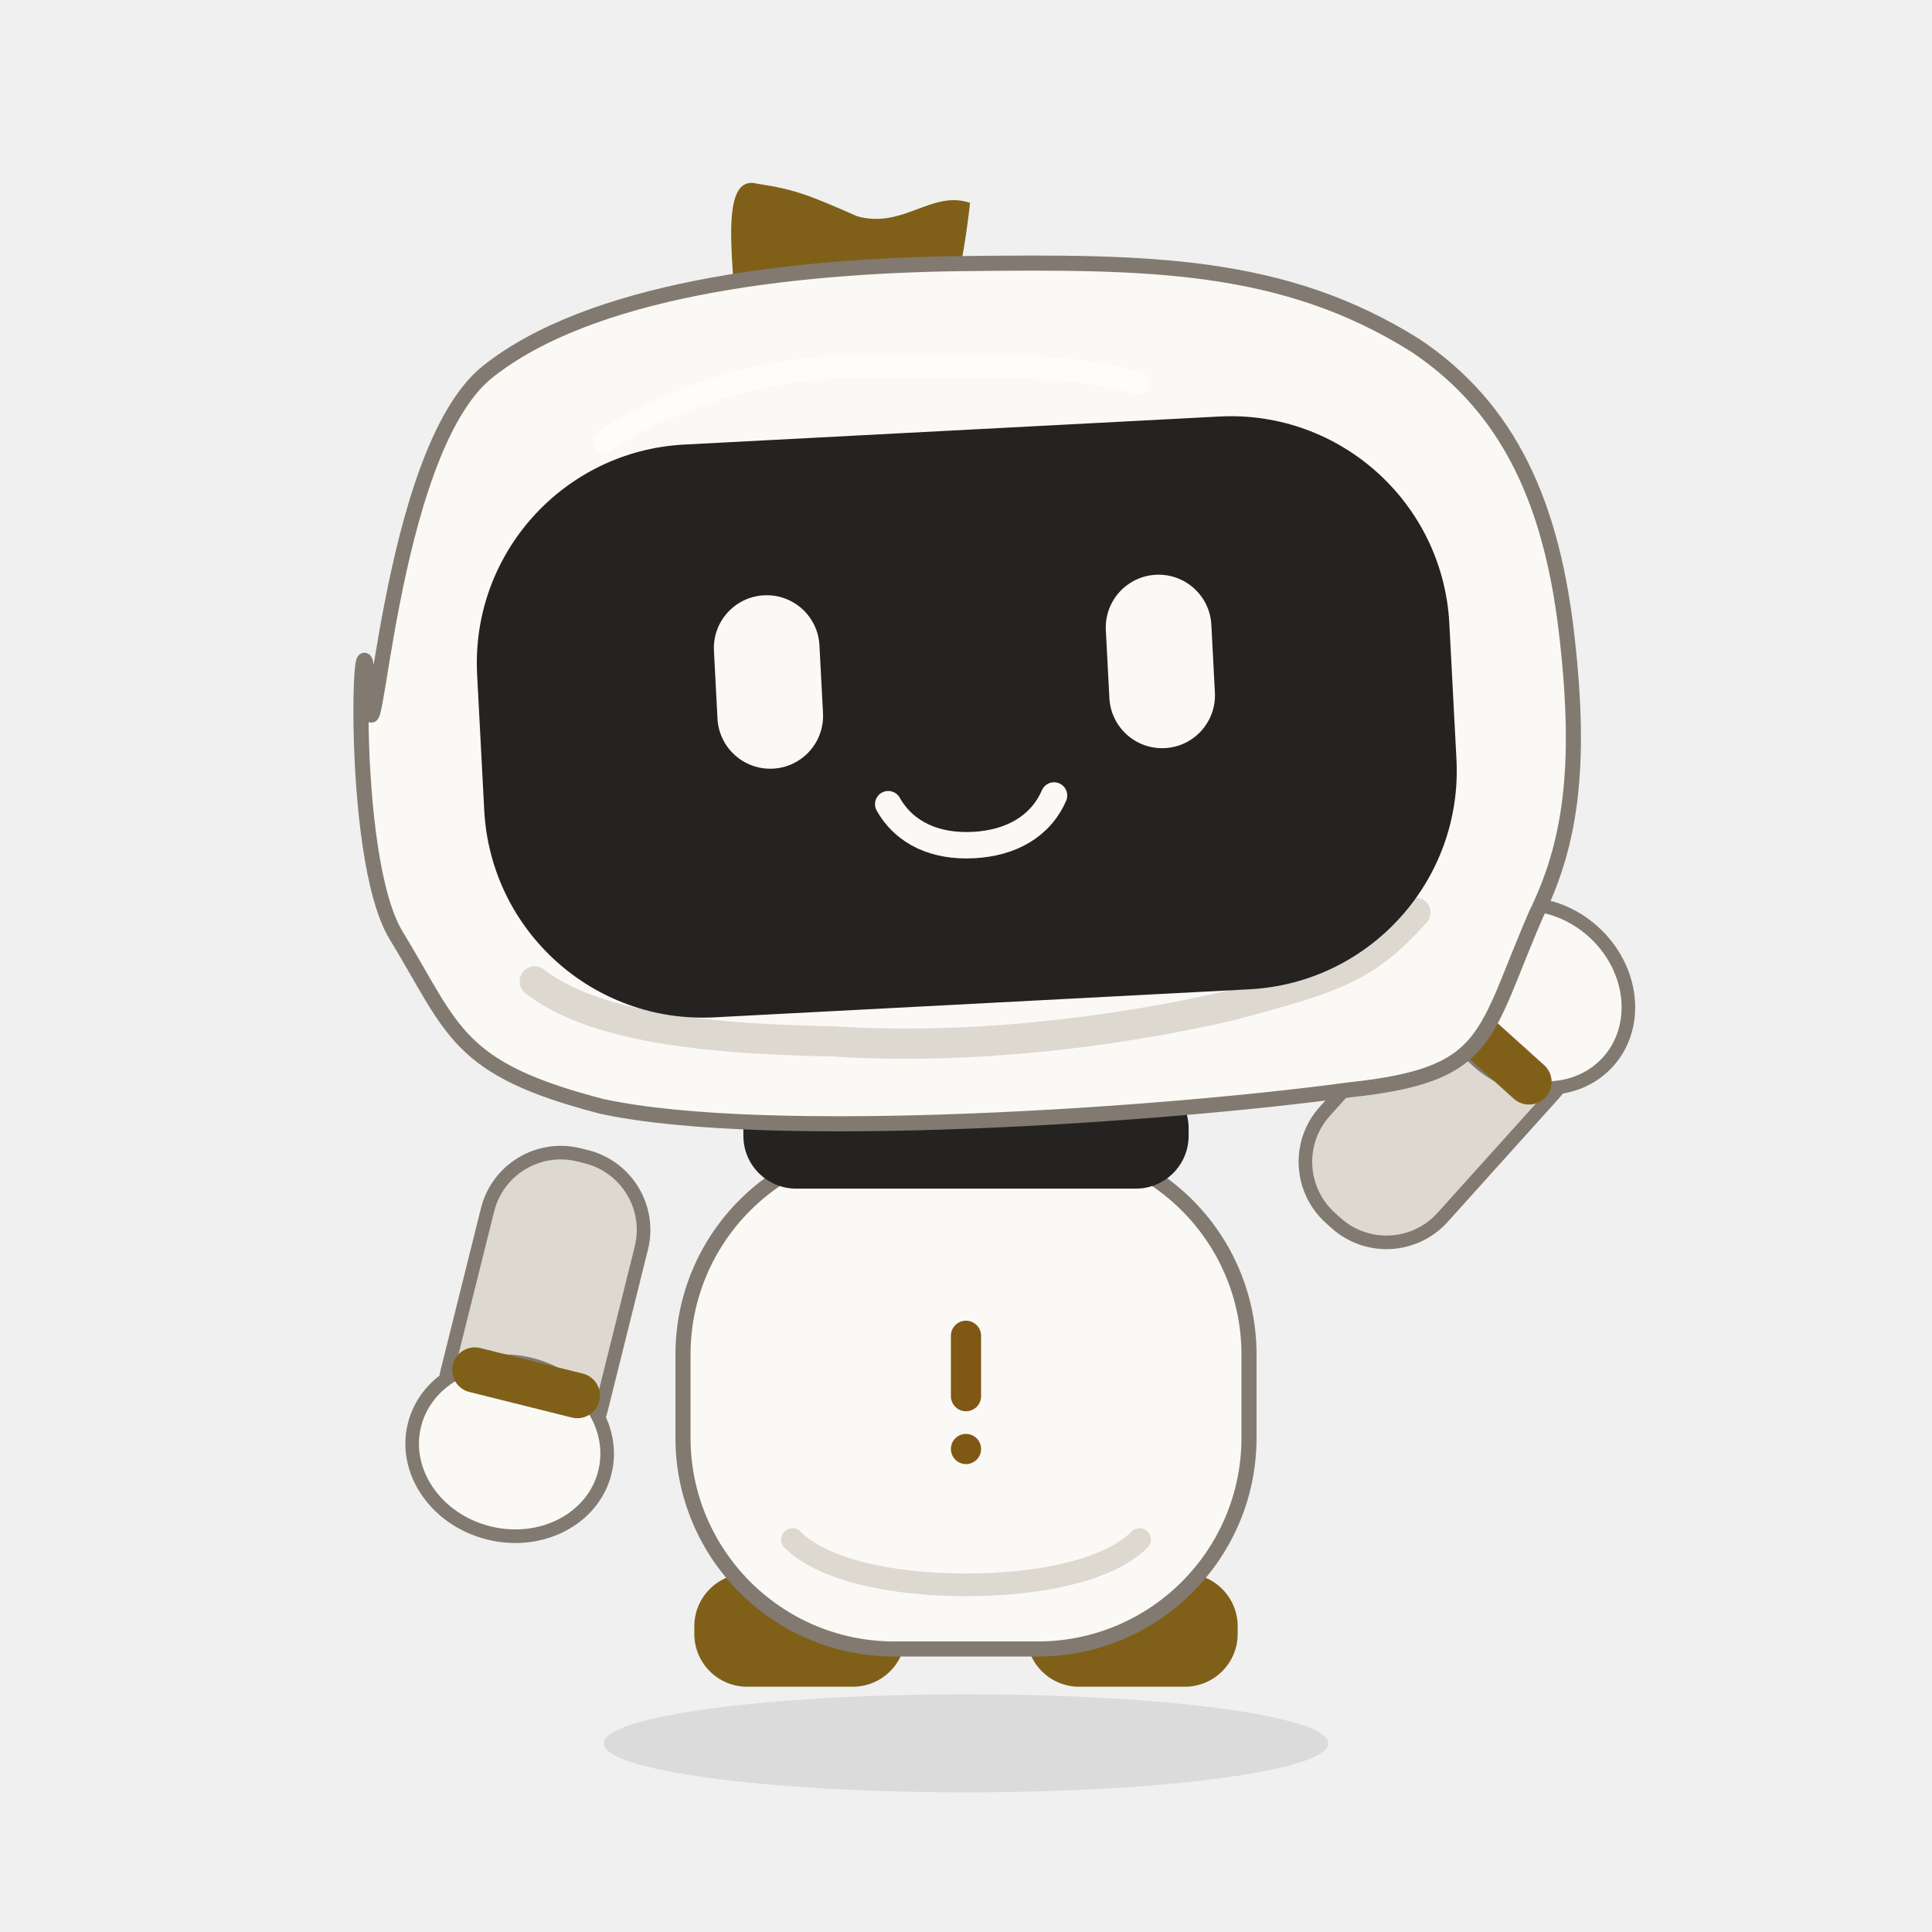
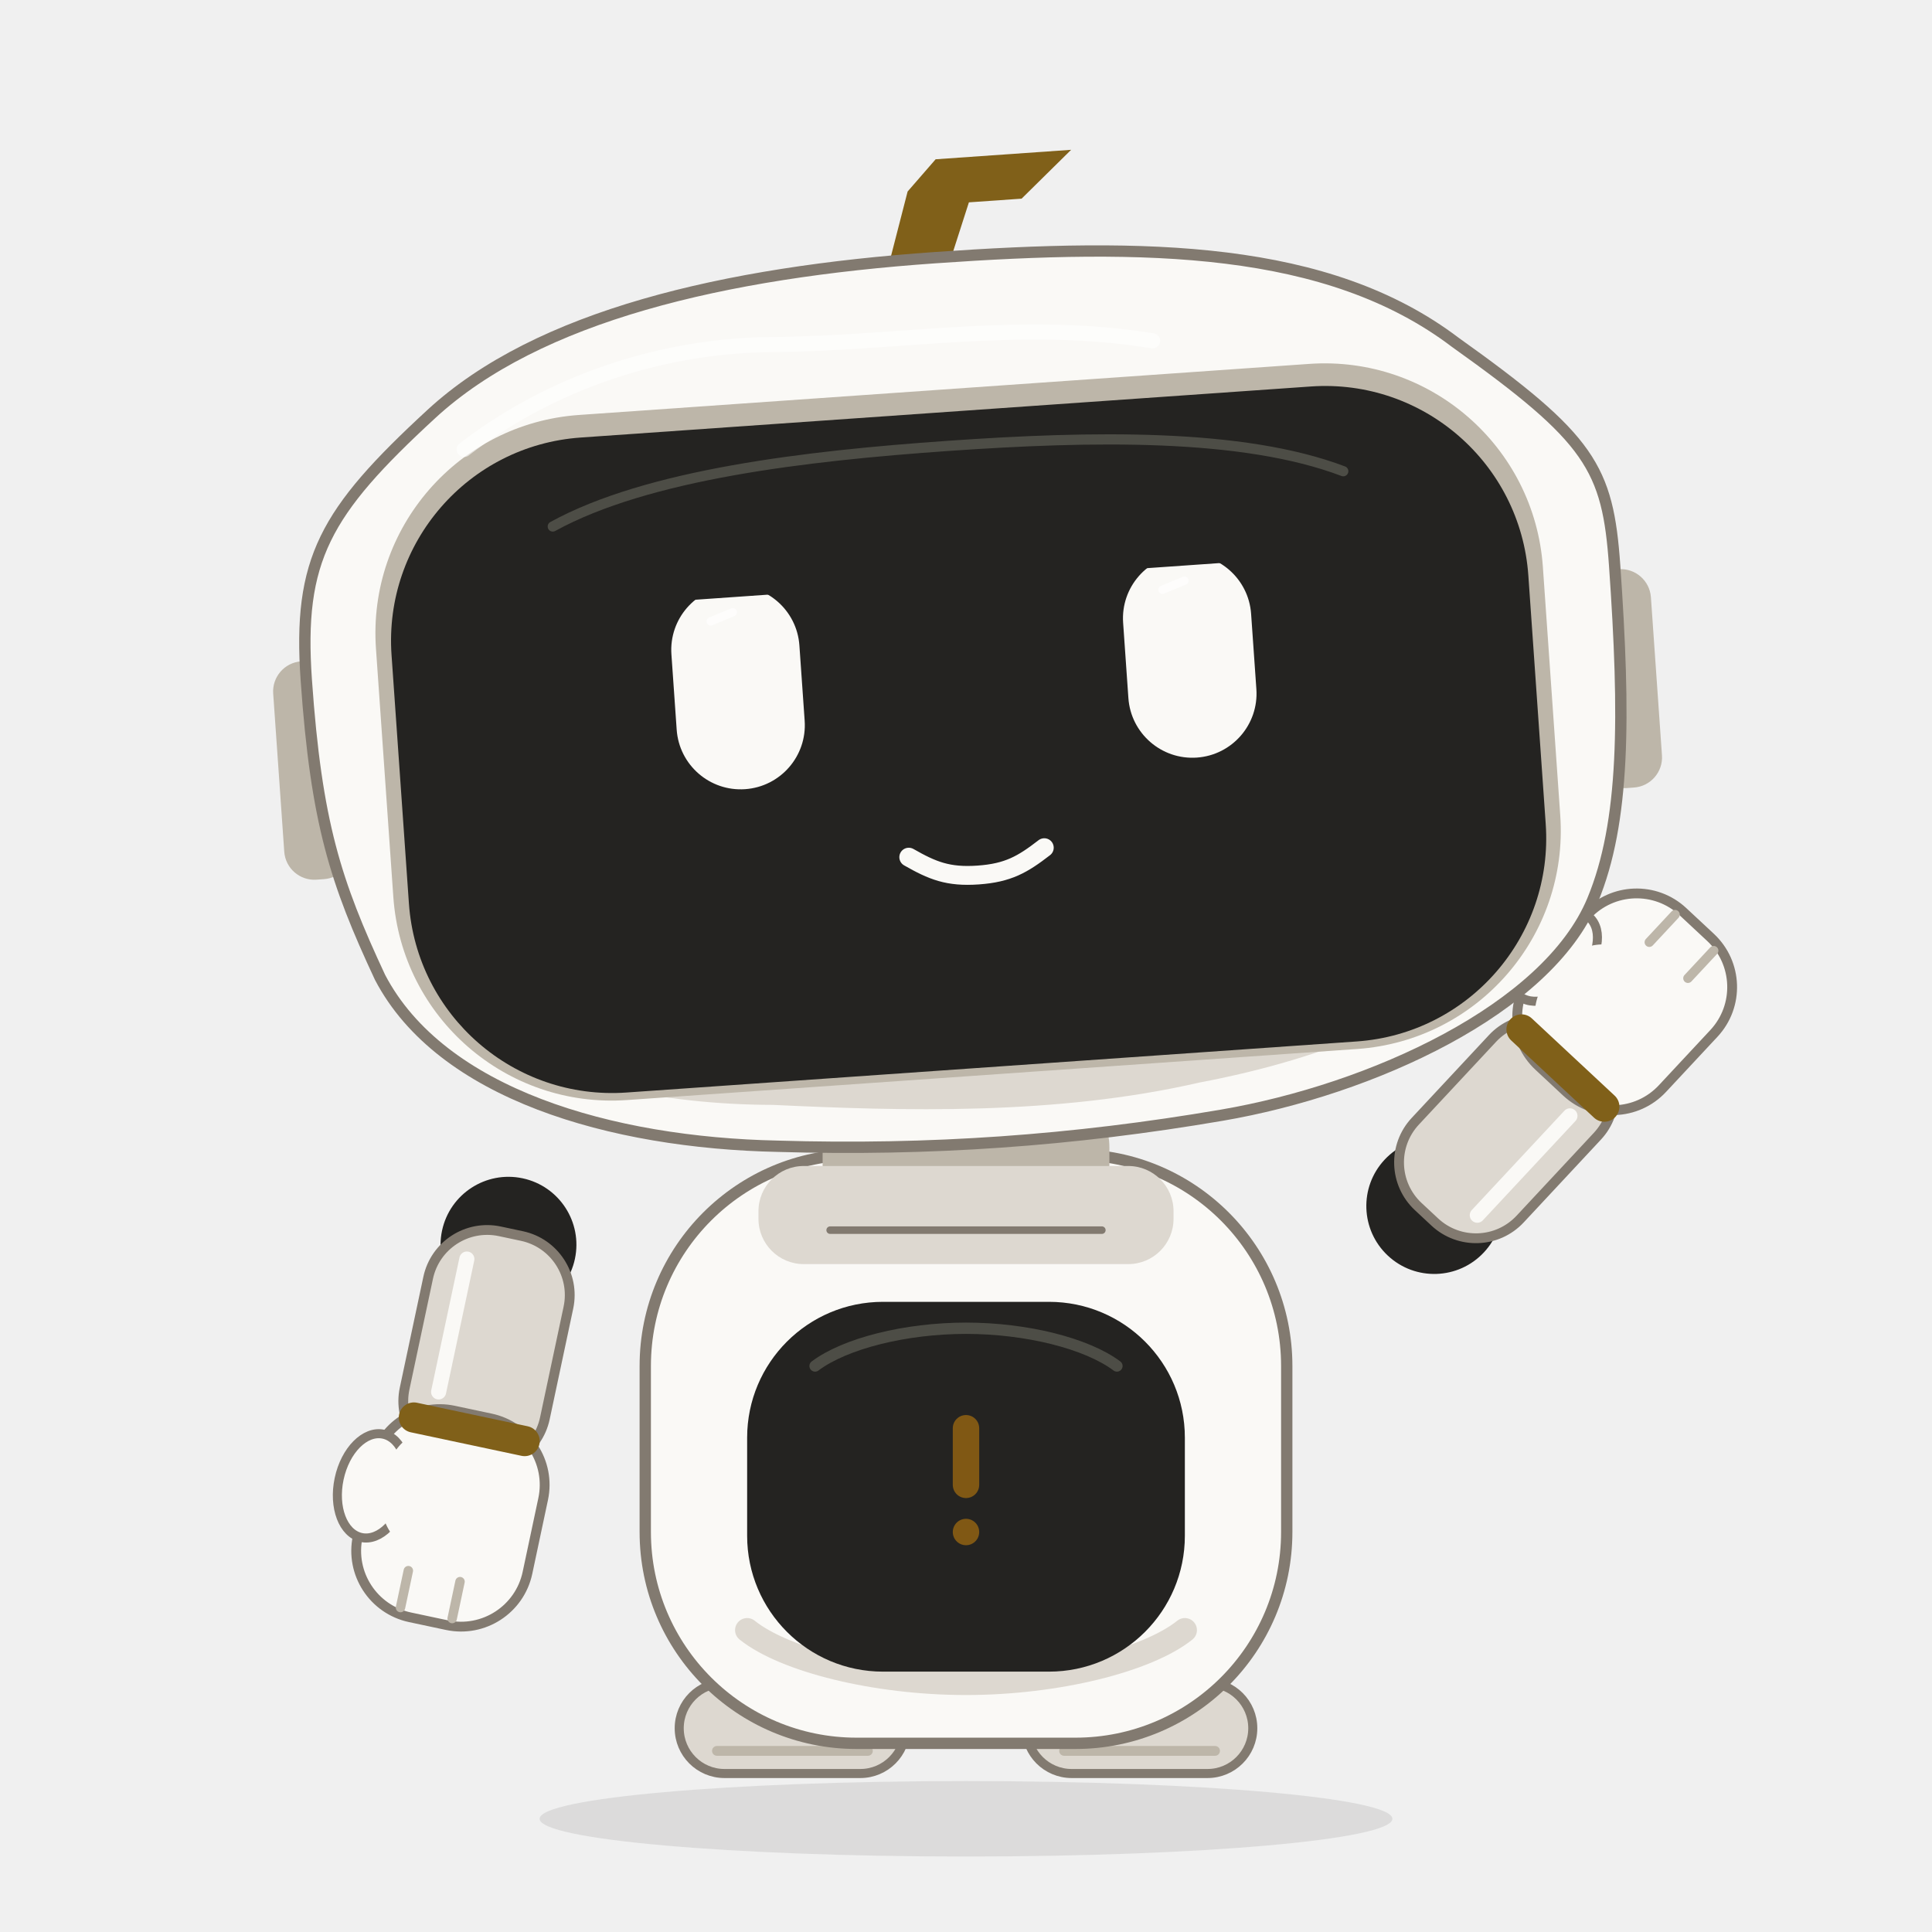
<svg xmlns="http://www.w3.org/2000/svg" viewBox="0 0 256 256" fill="none">
-   <g transform="translate(128 231) rotate(0) scale(1 1)">
-     <ellipse cx="0" cy="0" rx="48" ry="6.5" fill="#242321" stroke="none" stroke-width="0" stroke-linecap="round" stroke-linejoin="round" opacity="0.1" />
+   <g transform="translate(128 241) rotate(0) scale(1 1)">
+     <ellipse cx="0" cy="0" rx="56.5" ry="5" fill="#242321" stroke="none" stroke-width="0" stroke-linecap="round" stroke-linejoin="round" opacity="0.1" />
  </g>
-   <g transform="translate(128 132) rotate(0) scale(1 1)" />
-   <g transform="translate(128 132) rotate(0) scale(1 1)">
-     <g transform="translate(-22 84) rotate(0) scale(1 1)">
-       <path d="M -7 -7.5 C -7 -7.5 7 -7.5 7 -7.5 C 10.866 -7.5 14 -4.366 14 -0.5 C 14 -0.5 14 0.5 14 0.5 C 14 4.366 10.866 7.5 7 7.5 C 7 7.5 -7 7.5 -7 7.5 C -10.866 7.5 -14 4.366 -14 0.5 C -14 0.5 -14 -0.5 -14 -0.5 C -14 -4.366 -10.866 -7.5 -7 -7.5 Z" fill="#806019" stroke="none" stroke-width="1" stroke-linecap="round" stroke-linejoin="round" opacity="1" />
+   <g transform="translate(128 139) rotate(0) scale(1 1)" />
+   <g transform="translate(128 139) rotate(0) scale(1 1)">
+     <g transform="translate(-23 90) rotate(0) scale(1 1)">
+       <path d="M -9 -6 C -9 -6 9 -6 9 -6 C 12.314 -6 15 -3.314 15 0 C 15 0 15 0 15 0 C 15 3.314 12.314 6 9 6 C 9 6 -9 6 -9 6 C -12.314 6 -15 3.314 -15 0 C -15 0 -15 0 -15 0 C -15 -3.314 -12.314 -6 -9 -6 Z" fill="#DDD8D0" stroke="#827A70" stroke-width="1.2" stroke-linecap="round" stroke-linejoin="round" opacity="1" />
+       <path d="M -10 3 C -10 3 10 3 10 3" fill="none" stroke="#BDB6A9" stroke-width="1.3" stroke-linecap="round" stroke-linejoin="round" opacity="1" />
    </g>
  </g>
-   <g transform="translate(128 132) rotate(0) scale(1 1)">
-     <g transform="translate(22 84) rotate(0) scale(1 1)">
-       <path d="M -7 -7.5 C -7 -7.5 7 -7.5 7 -7.5 C 10.866 -7.5 14 -4.366 14 -0.5 C 14 -0.5 14 0.5 14 0.5 C 14 4.366 10.866 7.5 7 7.5 C 7 7.5 -7 7.5 -7 7.5 C -10.866 7.5 -14 4.366 -14 0.5 C -14 0.5 -14 -0.5 -14 -0.5 C -14 -4.366 -10.866 -7.5 -7 -7.5 Z" fill="#806019" stroke="none" stroke-width="1" stroke-linecap="round" stroke-linejoin="round" opacity="1" />
+   <g transform="translate(128 139) rotate(0) scale(1 1)">
+     <g transform="translate(23 90) rotate(0) scale(1 1)">
+       <path d="M -9 -6 C -9 -6 9 -6 9 -6 C 12.314 -6 15 -3.314 15 0 C 15 0 15 0 15 0 C 15 3.314 12.314 6 9 6 C 9 6 -9 6 -9 6 C -12.314 6 -15 3.314 -15 0 C -15 0 -15 0 -15 0 C -15 -3.314 -12.314 -6 -9 -6 Z" fill="#DDD8D0" stroke="#827A70" stroke-width="1.2" stroke-linecap="round" stroke-linejoin="round" opacity="1" />
+       <path d="M -10 3 C -10 3 10 3 10 3" fill="none" stroke="#BDB6A9" stroke-width="1.3" stroke-linecap="round" stroke-linejoin="round" opacity="1" />
    </g>
  </g>
-   <g transform="translate(128 132) rotate(0) scale(1 1)">
-     <g transform="translate(-52 26) rotate(14) scale(1 1)">
-       <path d="M -0.5 -5 C -0.5 -5 0.5 -5 0.5 -5 C 6.023 -5 10.5 -0.523 10.5 5 C 10.5 5 10.5 27 10.5 27 C 10.5 32.523 6.023 37 0.5 37 C 0.5 37 -0.5 37 -0.5 37 C -6.023 37 -10.5 32.523 -10.5 27 C -10.5 27 -10.5 5 -10.5 5 C -10.5 -0.523 -6.023 -5 -0.5 -5 Z" fill="#DDD8D0" stroke="#827A70" stroke-width="1.8" stroke-linecap="round" stroke-linejoin="round" opacity="1" />
-       <ellipse cx="0" cy="35" rx="13" ry="11.5" fill="#FAF9F6" stroke="#827A70" stroke-width="1.8" stroke-linecap="round" stroke-linejoin="round" opacity="1" />
-       <path d="M -7 23 C -7 23 7 23 7 23 C 8.657 23 10 24.343 10 26 C 10 26 10 26 10 26 C 10 27.657 8.657 29 7 29 C 7 29 -7 29 -7 29 C -8.657 29 -10 27.657 -10 26 C -10 26 -10 26 -10 26 C -10 24.343 -8.657 23 -7 23 Z" fill="#806019" stroke="none" stroke-width="1" stroke-linecap="round" stroke-linejoin="round" opacity="1" />
+   <g transform="translate(128 139) rotate(0) scale(1 1)">
+     <g transform="translate(-60 23) rotate(12) scale(1 1)">
+       <ellipse cx="0" cy="3" rx="9" ry="9" fill="#242321" stroke="none" stroke-width="1" stroke-linecap="round" stroke-linejoin="round" opacity="1" />
+       <path d="M -1.5 1.5 C -1.5 1.5 1.5 1.5 1.5 1.5 C 5.918 1.5 9.5 5.082 9.5 9.5 C 9.5 9.5 9.5 24.5 9.5 24.5 C 9.5 28.918 5.918 32.5 1.5 32.5 C 1.5 32.5 -1.5 32.5 -1.5 32.5 C -5.918 32.5 -9.5 28.918 -9.5 24.5 C -9.5 24.5 -9.5 9.5 -9.5 9.5 C -9.5 5.082 -5.918 1.5 -1.5 1.5 Z" fill="#DDD8D0" stroke="#827A70" stroke-width="1.3" stroke-linecap="round" stroke-linejoin="round" opacity="1" />
+       <path d="M -5 6 C -5 6 -5 24 -5 24" fill="none" stroke="#FAF9F6" stroke-width="2" stroke-linecap="round" stroke-linejoin="round" opacity="1" />
+       <path d="M -2.5 26 C -2.5 26 2.5 26 2.5 26 C 7.471 26 11.5 30.029 11.5 35 C 11.5 35 11.5 45 11.5 45 C 11.5 49.971 7.471 54 2.5 54 C 2.5 54 -2.5 54 -2.5 54 C -7.471 54 -11.5 49.971 -11.5 45 C -11.5 45 -11.5 35 -11.5 35 C -11.5 30.029 -7.471 26 -2.5 26 Z" fill="#FAF9F6" stroke="#827A70" stroke-width="1.3" stroke-linecap="round" stroke-linejoin="round" opacity="1" />
+       <ellipse cx="-11" cy="38" rx="4.5" ry="7" fill="#FAF9F6" stroke="#827A70" stroke-width="1.2" stroke-linecap="round" stroke-linejoin="round" opacity="1" />
+       <path d="M -2.5 28.5 C -2.5 28.5 2.5 28.5 2.5 28.5 C 6.366 28.5 9.5 31.634 9.5 35.5 C 9.5 35.5 9.5 38.5 9.5 38.5 C 9.5 42.366 6.366 45.5 2.5 45.5 C 2.5 45.5 -2.5 45.5 -2.5 45.5 C -6.366 45.5 -9.5 42.366 -9.5 38.5 C -9.5 38.5 -9.5 35.5 -9.5 35.5 C -9.5 31.634 -6.366 28.5 -2.5 28.5 Z" fill="#FAF9F6" stroke="none" stroke-width="1" stroke-linecap="round" stroke-linejoin="round" opacity="1" />
+       <path d="M -4 48 C -4 48 -4 53 -4 53" fill="none" stroke="#BDB6A9" stroke-width="1.25" stroke-linecap="round" stroke-linejoin="round" opacity="1" />
+       <path d="M 3 48 C 3 48 3 53 3 53" fill="none" stroke="#BDB6A9" stroke-width="1.25" stroke-linecap="round" stroke-linejoin="round" opacity="1" />
+       <path d="M -7.5 26 C -7.5 26 7.5 26 7.5 26 C 8.605 26 9.5 26.895 9.5 28 C 9.5 28 9.5 28 9.5 28 C 9.5 29.105 8.605 30 7.5 30 C 7.5 30 -7.5 30 -7.5 30 C -8.605 30 -9.5 29.105 -9.5 28 C -9.5 28 -9.5 28 -9.5 28 C -9.5 26.895 -8.605 26 -7.5 26 Z" fill="#806019" stroke="none" stroke-width="1" stroke-linecap="round" stroke-linejoin="round" opacity="1" />
    </g>
  </g>
-   <g transform="translate(128 132) rotate(0) scale(1 1)">
-     <g transform="translate(52 26) rotate(-138) scale(1 1)">
-       <path d="M -0.5 -5 C -0.5 -5 0.5 -5 0.5 -5 C 6.023 -5 10.5 -0.523 10.5 5 C 10.5 5 10.5 27 10.5 27 C 10.5 32.523 6.023 37 0.5 37 C 0.5 37 -0.5 37 -0.5 37 C -6.023 37 -10.5 32.523 -10.5 27 C -10.5 27 -10.5 5 -10.5 5 C -10.5 -0.523 -6.023 -5 -0.5 -5 Z" fill="#DDD8D0" stroke="#827A70" stroke-width="1.8" stroke-linecap="round" stroke-linejoin="round" opacity="1" />
-       <ellipse cx="0" cy="35" rx="13" ry="11.5" fill="#FAF9F6" stroke="#827A70" stroke-width="1.8" stroke-linecap="round" stroke-linejoin="round" opacity="1" />
-       <path d="M -7 23 C -7 23 7 23 7 23 C 8.657 23 10 24.343 10 26 C 10 26 10 26 10 26 C 10 27.657 8.657 29 7 29 C 7 29 -7 29 -7 29 C -8.657 29 -10 27.657 -10 26 C -10 26 -10 26 -10 26 C -10 24.343 -8.657 23 -7 23 Z" fill="#806019" stroke="none" stroke-width="1" stroke-linecap="round" stroke-linejoin="round" opacity="1" />
+   <g transform="translate(128 139) rotate(0) scale(1 1)">
+     <g transform="translate(60 23) rotate(-137) scale(1 1)">
+       <ellipse cx="0" cy="3" rx="9" ry="9" fill="#242321" stroke="none" stroke-width="1" stroke-linecap="round" stroke-linejoin="round" opacity="1" />
+       <path d="M -1.5 1.5 C -1.5 1.5 1.5 1.5 1.5 1.5 C 5.918 1.5 9.5 5.082 9.5 9.5 C 9.5 9.5 9.5 24.5 9.5 24.5 C 9.5 28.918 5.918 32.5 1.5 32.5 C 1.5 32.5 -1.5 32.5 -1.5 32.5 C -5.918 32.5 -9.5 28.918 -9.5 24.5 C -9.5 24.5 -9.5 9.5 -9.5 9.5 C -9.5 5.082 -5.918 1.5 -1.5 1.5 Z" fill="#DDD8D0" stroke="#827A70" stroke-width="1.3" stroke-linecap="round" stroke-linejoin="round" opacity="1" />
+       <path d="M -5 6 C -5 6 -5 24 -5 24" fill="none" stroke="#FAF9F6" stroke-width="2" stroke-linecap="round" stroke-linejoin="round" opacity="1" />
+       <path d="M -2.5 26 C -2.5 26 2.5 26 2.5 26 C 7.471 26 11.5 30.029 11.5 35 C 11.5 35 11.5 45 11.5 45 C 11.5 49.971 7.471 54 2.5 54 C 2.5 54 -2.5 54 -2.5 54 C -7.471 54 -11.5 49.971 -11.5 45 C -11.5 45 -11.5 35 -11.5 35 C -11.5 30.029 -7.471 26 -2.5 26 Z" fill="#FAF9F6" stroke="#827A70" stroke-width="1.3" stroke-linecap="round" stroke-linejoin="round" opacity="1" />
+       <ellipse cx="11" cy="38" rx="4.5" ry="7" fill="#FAF9F6" stroke="#827A70" stroke-width="1.2" stroke-linecap="round" stroke-linejoin="round" opacity="1" />
+       <path d="M -2.5 28.5 C -2.5 28.5 2.5 28.5 2.5 28.5 C 6.366 28.5 9.5 31.634 9.5 35.5 C 9.5 35.5 9.5 38.5 9.5 38.5 C 9.5 42.366 6.366 45.5 2.5 45.5 C 2.5 45.5 -2.5 45.5 -2.5 45.5 C -6.366 45.5 -9.5 42.366 -9.5 38.5 C -9.5 38.5 -9.5 35.5 -9.5 35.5 C -9.5 31.634 -6.366 28.5 -2.5 28.5 Z" fill="#FAF9F6" stroke="none" stroke-width="1" stroke-linecap="round" stroke-linejoin="round" opacity="1" />
+       <path d="M -4 48 C -4 48 -4 53 -4 53" fill="none" stroke="#BDB6A9" stroke-width="1.25" stroke-linecap="round" stroke-linejoin="round" opacity="1" />
+       <path d="M 3 48 C 3 48 3 53 3 53" fill="none" stroke="#BDB6A9" stroke-width="1.25" stroke-linecap="round" stroke-linejoin="round" opacity="1" />
+       <path d="M -7.5 26 C -7.5 26 7.5 26 7.5 26 C 8.605 26 9.5 26.895 9.5 28 C 9.5 28 9.5 28 9.5 28 C 9.5 29.105 8.605 30 7.5 30 C 7.5 30 -7.5 30 -7.5 30 C -8.605 30 -9.5 29.105 -9.5 28 C -9.5 28 -9.5 28 -9.5 28 C -9.5 26.895 -8.605 26 -7.5 26 Z" fill="#806019" stroke="none" stroke-width="1" stroke-linecap="round" stroke-linejoin="round" opacity="1" />
    </g>
  </g>
-   <g transform="translate(128 132) rotate(0) scale(1 1)">
+   <g transform="translate(128 139) rotate(0) scale(1 1)">
    <g transform="translate(0 53) rotate(0) scale(1 1)">
-       <path d="M -9.5 -33.5 C -9.5 -33.5 9.5 -33.5 9.5 -33.5 C 24.964 -33.5 37.5 -20.964 37.5 -5.5 C 37.5 -5.5 37.5 5.5 37.5 5.5 C 37.5 20.964 24.964 33.5 9.5 33.5 C 9.5 33.5 -9.5 33.5 -9.5 33.5 C -24.964 33.5 -37.5 20.964 -37.5 5.5 C -37.5 5.5 -37.5 -5.5 -37.5 -5.5 C -37.5 -20.964 -24.964 -33.5 -9.5 -33.5 Z" fill="#FAF9F6" stroke="#827A70" stroke-width="2" stroke-linecap="round" stroke-linejoin="round" opacity="1" />
-       <path d="M -23 19 C -19 23 -10 25 0 25 C 10 25 19 23 23 19" fill="none" stroke="#DDD8D0" stroke-width="3" stroke-linecap="round" stroke-linejoin="round" opacity="1" />
+       <path d="M -14.5 -39 C -14.5 -39 14.5 -39 14.5 -39 C 29.964 -39 42.5 -26.464 42.5 -11 C 42.5 -11 42.5 11 42.5 11 C 42.5 26.464 29.964 39 14.5 39 C 14.5 39 -14.5 39 -14.5 39 C -29.964 39 -42.5 26.464 -42.5 11 C -42.5 11 -42.5 -11 -42.5 -11 C -42.5 -26.464 -29.964 -39 -14.5 -39 Z" fill="#FAF9F6" stroke="#827A70" stroke-width="1.5" stroke-linecap="round" stroke-linejoin="round" opacity="1" />
+       <path d="M -29 24 C -24 28 -12 31 0 31 C 12 31 24 28 29 24" fill="none" stroke="#DDD8D0" stroke-width="3.2" stroke-linecap="round" stroke-linejoin="round" opacity="1" />
+       <path d="M -11 -19.5 C -11 -19.5 11 -19.5 11 -19.5 C 20.941 -19.5 29 -11.441 29 -1.5 C 29 -1.5 29 11.5 29 11.5 C 29 21.441 20.941 29.5 11 29.5 C 11 29.5 -11 29.5 -11 29.5 C -20.941 29.5 -29 21.441 -29 11.5 C -29 11.5 -29 -1.5 -29 -1.5 C -29 -11.441 -20.941 -19.5 -11 -19.5 Z" fill="#242321" stroke="none" stroke-width="1" stroke-linecap="round" stroke-linejoin="round" opacity="1" />
+       <path d="M -20 -11 C -16 -14 -8 -16 0 -16 C 8 -16 16 -14 20 -11" fill="none" stroke="#4D4D46" stroke-width="1.5" stroke-linecap="round" stroke-linejoin="round" opacity="1" />
    </g>
  </g>
-   <g transform="translate(128 132) rotate(0) scale(1 1)">
-     <g transform="translate(0 18) rotate(0) scale(1 1)">
-       <path d="M -22.5 -7.5 C -22.5 -7.5 22.5 -7.5 22.5 -7.5 C 26.366 -7.5 29.5 -4.366 29.5 -0.5 C 29.5 -0.5 29.5 0.5 29.5 0.5 C 29.5 4.366 26.366 7.5 22.5 7.5 C 22.5 7.5 -22.5 7.5 -22.5 7.5 C -26.366 7.5 -29.5 4.366 -29.5 0.5 C -29.5 0.5 -29.5 -0.5 -29.5 -0.5 C -29.5 -4.366 -26.366 -7.5 -22.5 -7.5 Z" fill="#242321" stroke="none" stroke-width="1" stroke-linecap="round" stroke-linejoin="round" opacity="1" />
+   <g transform="translate(128 139) rotate(0) scale(1 1)">
+     <g transform="translate(0 17) rotate(0) scale(1 1)">
+       <path d="M -11 -12 C -11 -12 11 -12 11 -12 C 15.418 -12 19 -8.418 19 -4 C 19 -4 19 2 19 2 C 19 6.418 15.418 10 11 10 C 11 10 -11 10 -11 10 C -15.418 10 -19 6.418 -19 2 C -19 2 -19 -4 -19 -4 C -19 -8.418 -15.418 -12 -11 -12 Z" fill="#BDB6A9" stroke="none" stroke-width="1" stroke-linecap="round" stroke-linejoin="round" opacity="1" />
+       <path d="M -21.5 -1.5 C -21.5 -1.5 21.5 -1.5 21.5 -1.5 C 24.814 -1.5 27.5 1.186 27.5 4.5 C 27.5 4.5 27.5 5.5 27.5 5.5 C 27.5 8.814 24.814 11.5 21.5 11.5 C 21.5 11.5 -21.5 11.5 -21.5 11.5 C -24.814 11.5 -27.5 8.814 -27.5 5.5 C -27.5 5.5 -27.5 4.5 -27.5 4.5 C -27.5 1.186 -24.814 -1.5 -21.5 -1.5 Z" fill="#DDD8D0" stroke="none" stroke-width="1" stroke-linecap="round" stroke-linejoin="round" opacity="1" />
+       <path d="M -18 7 C -18 7 18 7 18 7" fill="none" stroke="#827A70" stroke-width="1" stroke-linecap="round" stroke-linejoin="round" opacity="1" />
    </g>
  </g>
-   <g transform="translate(128 132) rotate(0) scale(1 1)">
-     <g transform="translate(0 -39) rotate(-3) scale(1 1)">
-       <path d="M -28 -48 C -27 -55 -30 -72 -24 -70 C -19 -69 -17 -68 -11 -65 C -5 -63 -1 -68 4 -66 C 3 -60 2 -56 0 -50 C -7 -50 -29 -43 -28 -48 Z" fill="#806019" stroke="none" stroke-width="1" stroke-linecap="round" stroke-linejoin="round" opacity="1" />
-       <path d="M -79 -5 C -79 9 -75 -37 -61 -47 C -47 -57 -21 -59 3 -58 C 27 -57 45 -56 62 -44 C 74 -35 79 -22 80 -4 C 81 13 79 23 74 32 C 66 48 67 53 48 54 C 24 56 -29 57 -51 51 C -70 45 -70 40 -77 27 C -83 16 -79 -23 -79 -5 Z" fill="#FAF9F6" stroke="#827A70" stroke-width="2" stroke-linecap="round" stroke-linejoin="round" opacity="1" />
-       <path d="M -59 34 C -51 41 -34 43 -20 44 C -3 46 16 45 33 42 C 47 39 51 38 58 31" fill="none" stroke="#DDD8D0" stroke-width="4" stroke-linecap="round" stroke-linejoin="round" opacity="1" />
-       <path d="M -35.5 -36 C -35.5 -36 35.5 -36 35.5 -36 C 51.516 -36 64.5 -23.016 64.5 -7 C 64.5 -7 64.5 11 64.5 11 C 64.5 27.016 51.516 40 35.5 40 C 35.5 40 -35.5 40 -35.5 40 C -51.516 40 -64.5 27.016 -64.5 11 C -64.5 11 -64.5 -7 -64.5 -7 C -64.5 -23.016 -51.516 -36 -35.5 -36 Z" fill="#242321" stroke="none" stroke-width="1" stroke-linecap="round" stroke-linejoin="round" opacity="1" />
-       <path d="M -46 -37 C -36 -43 -22 -46 -11 -45 C 0 -44 13 -45 25 -41" fill="none" stroke="#FFFFFF" stroke-width="3" stroke-linecap="round" stroke-linejoin="round" opacity="0.7" />
+   <g transform="translate(128 139) rotate(0) scale(1 1)">
+     <g transform="translate(0 -46) rotate(-4) scale(1 1)">
+       <path d="M -7 -56 C -7 -56 -3 -68 -3 -68 C -3 -68 1 -72 1 -72 C 1 -72 19 -72 19 -72 C 19 -72 12 -66 12 -66 C 12 -66 5 -66 5 -66 C 5 -66 1 -56 1 -56 C 1 -56 -7 -56 -7 -56 Z" fill="#806019" stroke="none" stroke-width="1" stroke-linecap="round" stroke-linejoin="round" opacity="1" />
+       <path d="M -87.5 -11.5 C -87.5 -11.5 -86.5 -11.5 -86.5 -11.5 C -84.291 -11.5 -82.5 -9.709 -82.5 -7.5 C -82.5 -7.5 -82.5 13.5 -82.5 13.5 C -82.5 15.709 -84.291 17.5 -86.5 17.5 C -86.5 17.5 -87.5 17.5 -87.5 17.5 C -89.709 17.5 -91.5 15.709 -91.5 13.5 C -91.5 13.5 -91.5 -7.5 -91.5 -7.5 C -91.5 -9.709 -89.709 -11.5 -87.5 -11.5 Z" fill="#BDB6A9" stroke="none" stroke-width="1" stroke-linecap="round" stroke-linejoin="round" opacity="1" />
+       <path d="M 86.5 -11.5 C 86.5 -11.5 87.5 -11.5 87.5 -11.5 C 89.709 -11.5 91.5 -9.709 91.5 -7.5 C 91.5 -7.5 91.5 13.5 91.5 13.5 C 91.5 15.709 89.709 17.5 87.5 17.5 C 87.5 17.5 86.5 17.5 86.5 17.5 C 84.291 17.5 82.5 15.709 82.5 13.5 C 82.5 13.5 82.5 -7.5 82.5 -7.5 C 82.5 -9.709 84.291 -11.5 86.5 -11.5 Z" fill="#BDB6A9" stroke="none" stroke-width="1" stroke-linecap="round" stroke-linejoin="round" opacity="1" />
+       <path d="M 0 -59 C 28 -59 52 -57 68 -43 C 85 -29 87 -25 87 -12 C 87 8 86 22 81 32 C 74 46 50 55 30 57 C 10 59 -9 59 -29 57 C -51 55 -73 47 -80 31 C -85 18 -87 10 -87 -9 C -87 -25 -83 -31 -68 -43 C -53 -55 -28 -59 0 -59 Z" fill="#FAF9F6" stroke="#827A70" stroke-width="1.5" stroke-linecap="round" stroke-linejoin="round" opacity="1" />
+       <path d="M -68 35 C -59 44 -43 48 -29 49 C -12 51 8 53 27 50 C 44 48 59 43 69 34" fill="none" stroke="#DDD8D0" stroke-width="5" stroke-linecap="round" stroke-linejoin="round" opacity="1" />
+       <path d="M -48.5 -41.5 C -48.5 -41.5 48.5 -41.5 48.5 -41.5 C 64.516 -41.5 77.5 -28.516 77.5 -12.5 C 77.5 -12.5 77.5 20.5 77.5 20.5 C 77.5 36.516 64.516 49.5 48.5 49.5 C 48.5 49.5 -48.5 49.5 -48.5 49.5 C -64.516 49.5 -77.5 36.516 -77.5 20.5 C -77.5 20.5 -77.5 -12.5 -77.5 -12.5 C -77.5 -28.516 -64.516 -41.5 -48.5 -41.5 Z" fill="#BDB6A9" stroke="none" stroke-width="1" stroke-linecap="round" stroke-linejoin="round" opacity="1" />
+       <path d="M -48.5 -38.5 C -48.5 -38.5 48.5 -38.5 48.5 -38.5 C 63.412 -38.5 75.5 -26.412 75.5 -11.5 C 75.5 -11.5 75.5 21.5 75.5 21.5 C 75.5 36.412 63.412 48.5 48.5 48.5 C 48.5 48.5 -48.5 48.5 -48.5 48.5 C -63.412 48.5 -75.5 36.412 -75.5 21.5 C -75.5 21.5 -75.5 -11.5 -75.5 -11.5 C -75.5 -26.412 -63.412 -38.5 -48.5 -38.5 Z" fill="#242321" stroke="none" stroke-width="1" stroke-linecap="round" stroke-linejoin="round" opacity="1" />
+       <path d="M -53 -27 C -40 -33 -19 -34 0 -34 C 19 -34 39 -33 52 -27" fill="none" stroke="#4D4D46" stroke-width="1.35" stroke-linecap="round" stroke-linejoin="round" opacity="1" />
+       <path d="M -64 -38 C -52 -46 -37 -50 -22 -49 C -5 -48 11 -50 28 -46" fill="none" stroke="#FFFFFF" stroke-width="2" stroke-linecap="round" stroke-linejoin="round" opacity="0.6" />
    </g>
  </g>
-   <g transform="translate(128 132) rotate(0) scale(1 1)">
-     <g transform="translate(0 -39) rotate(-3) scale(1 1)">
-       <g transform="translate(-26 -4) rotate(0) scale(1 1)">
-         <path d="M 0 -11.5 C 0 -11.5 0 -11.5 0 -11.5 C 3.866 -11.5 7 -8.366 7 -4.5 C 7 -4.5 7 4.5 7 4.5 C 7 8.366 3.866 11.5 0 11.5 C 0 11.5 0 11.5 0 11.5 C -3.866 11.5 -7 8.366 -7 4.5 C -7 4.5 -7 -4.5 -7 -4.5 C -7 -8.366 -3.866 -11.5 0 -11.5 Z" fill="#FAF9F6" stroke="none" stroke-width="1" stroke-linecap="round" stroke-linejoin="round" opacity="1" />
+   <g transform="translate(128 139) rotate(0) scale(1 1)">
+     <g transform="translate(0 -46) rotate(-4) scale(1 1)">
+       <g transform="translate(-30 -4) rotate(0) scale(1 1)">
+         <path d="M 0 -13.5 C 0 -13.5 0 -13.5 0 -13.5 C 4.694 -13.5 8.5 -9.694 8.5 -5 C 8.5 -5 8.5 5 8.5 5 C 8.5 9.694 4.694 13.5 0 13.5 C 0 13.5 0 13.5 0 13.5 C -4.694 13.5 -8.5 9.694 -8.5 5 C -8.5 5 -8.5 -5 -8.5 -5 C -8.5 -9.694 -4.694 -13.5 0 -13.5 Z" fill="#FAF9F6" stroke="none" stroke-width="1" stroke-linecap="round" stroke-linejoin="round" opacity="1" />
+         <path d="M -3 -9 C -3 -9 0 -10 0 -10" fill="none" stroke="#FFFFFF" stroke-width="1.1" stroke-linecap="round" stroke-linejoin="round" opacity="0.72" />
      </g>
    </g>
  </g>
-   <g transform="translate(128 132) rotate(0) scale(1 1)">
-     <g transform="translate(0 -39) rotate(-3) scale(1 1)">
-       <g transform="translate(26 -4) rotate(0) scale(1 1)">
-         <path d="M 0 -11.5 C 0 -11.5 0 -11.5 0 -11.5 C 3.866 -11.5 7 -8.366 7 -4.5 C 7 -4.5 7 4.5 7 4.5 C 7 8.366 3.866 11.5 0 11.5 C 0 11.5 0 11.5 0 11.5 C -3.866 11.5 -7 8.366 -7 4.5 C -7 4.5 -7 -4.5 -7 -4.5 C -7 -8.366 -3.866 -11.5 0 -11.5 Z" fill="#FAF9F6" stroke="none" stroke-width="1" stroke-linecap="round" stroke-linejoin="round" opacity="1" />
+   <g transform="translate(128 139) rotate(0) scale(1 1)">
+     <g transform="translate(0 -46) rotate(-4) scale(1 1)">
+       <g transform="translate(30 -4) rotate(0) scale(1 1)">
+         <path d="M 0 -13.5 C 0 -13.5 0 -13.5 0 -13.5 C 4.694 -13.5 8.5 -9.694 8.5 -5 C 8.5 -5 8.5 5 8.5 5 C 8.5 9.694 4.694 13.5 0 13.5 C 0 13.5 0 13.5 0 13.5 C -4.694 13.5 -8.5 9.694 -8.5 5 C -8.5 5 -8.5 -5 -8.5 -5 C -8.5 -9.694 -4.694 -13.5 0 -13.5 Z" fill="#FAF9F6" stroke="none" stroke-width="1" stroke-linecap="round" stroke-linejoin="round" opacity="1" />
+         <path d="M -3 -9 C -3 -9 0 -10 0 -10" fill="none" stroke="#FFFFFF" stroke-width="1.1" stroke-linecap="round" stroke-linejoin="round" opacity="0.72" />
      </g>
    </g>
  </g>
-   <g transform="translate(128 132) rotate(0) scale(1 1)">
-     <g transform="translate(0 -39) rotate(-3) scale(1 1)">
-       <g transform="translate(0 -2) rotate(0) scale(1 1)">
-         <path d="M -11 15 C -9 19 -5 21 0 21 C 5 21 9 19 11 15" fill="none" stroke="#FAF9F6" stroke-width="3.5" stroke-linecap="round" stroke-linejoin="round" opacity="1" />
+   <g transform="translate(128 139) rotate(0) scale(1 1)">
+     <g transform="translate(0 -46) rotate(-4) scale(1 1)">
+       <g transform="translate(-30 -19) rotate(0) scale(1 1)">
+         <path d="M -8 -3 C -8 -3 8 -3 8 -3 C 9.657 -3 11 -1.657 11 0 C 11 0 11 0 11 0 C 11 1.657 9.657 3 8 3 C 8 3 -8 3 -8 3 C -9.657 3 -11 1.657 -11 0 C -11 0 -11 0 -11 0 C -11 -1.657 -9.657 -3 -8 -3 Z" fill="#242321" stroke="none" stroke-width="1" stroke-linecap="round" stroke-linejoin="round" opacity="1" />
      </g>
    </g>
  </g>
-   <g transform="translate(128 132) rotate(0) scale(1 1)">
-     <g transform="translate(0 52) rotate(0) scale(1 1)">
-       <path d="M 0 -9 C 0 -9 0 -9 0 -9 C 1.105 -9 2 -8.105 2 -7 C 2 -7 2 1 2 1 C 2 2.105 1.105 3 0 3 C 0 3 0 3 0 3 C -1.105 3 -2 2.105 -2 1 C -2 1 -2 -7 -2 -7 C -2 -8.105 -1.105 -9 0 -9 Z" fill="#805814" stroke="none" stroke-width="1" stroke-linecap="round" stroke-linejoin="round" opacity="1" />
-       <ellipse cx="0" cy="8" rx="2" ry="2" fill="#805814" stroke="none" stroke-width="1" stroke-linecap="round" stroke-linejoin="round" opacity="1" />
+   <g transform="translate(128 139) rotate(0) scale(1 1)">
+     <g transform="translate(0 -46) rotate(-4) scale(1 1)">
+       <g transform="translate(30 -19) rotate(0) scale(1 1)">
+         <path d="M -8 -3 C -8 -3 8 -3 8 -3 C 9.657 -3 11 -1.657 11 0 C 11 0 11 0 11 0 C 11 1.657 9.657 3 8 3 C 8 3 -8 3 -8 3 C -9.657 3 -11 1.657 -11 0 C -11 0 -11 0 -11 0 C -11 -1.657 -9.657 -3 -8 -3 Z" fill="#242321" stroke="none" stroke-width="1" stroke-linecap="round" stroke-linejoin="round" opacity="1" />
+       </g>
+     </g>
+   </g>
+   <g transform="translate(128 139) rotate(0) scale(1 1)">
+     <g transform="translate(0 -46) rotate(-4) scale(1 1)">
+       <g transform="translate(0 21) rotate(0) scale(1 1)">
+         <path d="M -9 -1 C -6 1 -4 2 0 2 C 4 2 6 1 9 -1" fill="none" stroke="#FAF9F6" stroke-width="2.5" stroke-linecap="round" stroke-linejoin="round" opacity="1" />
+       </g>
+     </g>
+   </g>
+   <g transform="translate(128 139) rotate(0) scale(1 1)">
+     <g transform="translate(0 57) rotate(0) scale(1 1)">
+       <path d="M 0 -8.5 C 0 -8.5 0 -8.5 0 -8.5 C 0.966 -8.5 1.75 -7.716 1.75 -6.75 C 1.75 -6.75 1.75 0.75 1.75 0.75 C 1.75 1.716 0.966 2.5 0 2.5 C 0 2.5 0 2.5 0 2.5 C -0.966 2.5 -1.75 1.716 -1.75 0.75 C -1.75 0.75 -1.75 -6.75 -1.75 -6.75 C -1.75 -7.716 -0.966 -8.5 0 -8.5 Z" fill="#805814" stroke="none" stroke-width="1" stroke-linecap="round" stroke-linejoin="round" opacity="1" />
+       <ellipse cx="0" cy="7" rx="1.75" ry="1.75" fill="#805814" stroke="none" stroke-width="1" stroke-linecap="round" stroke-linejoin="round" opacity="1" />
    </g>
  </g>
</svg>
